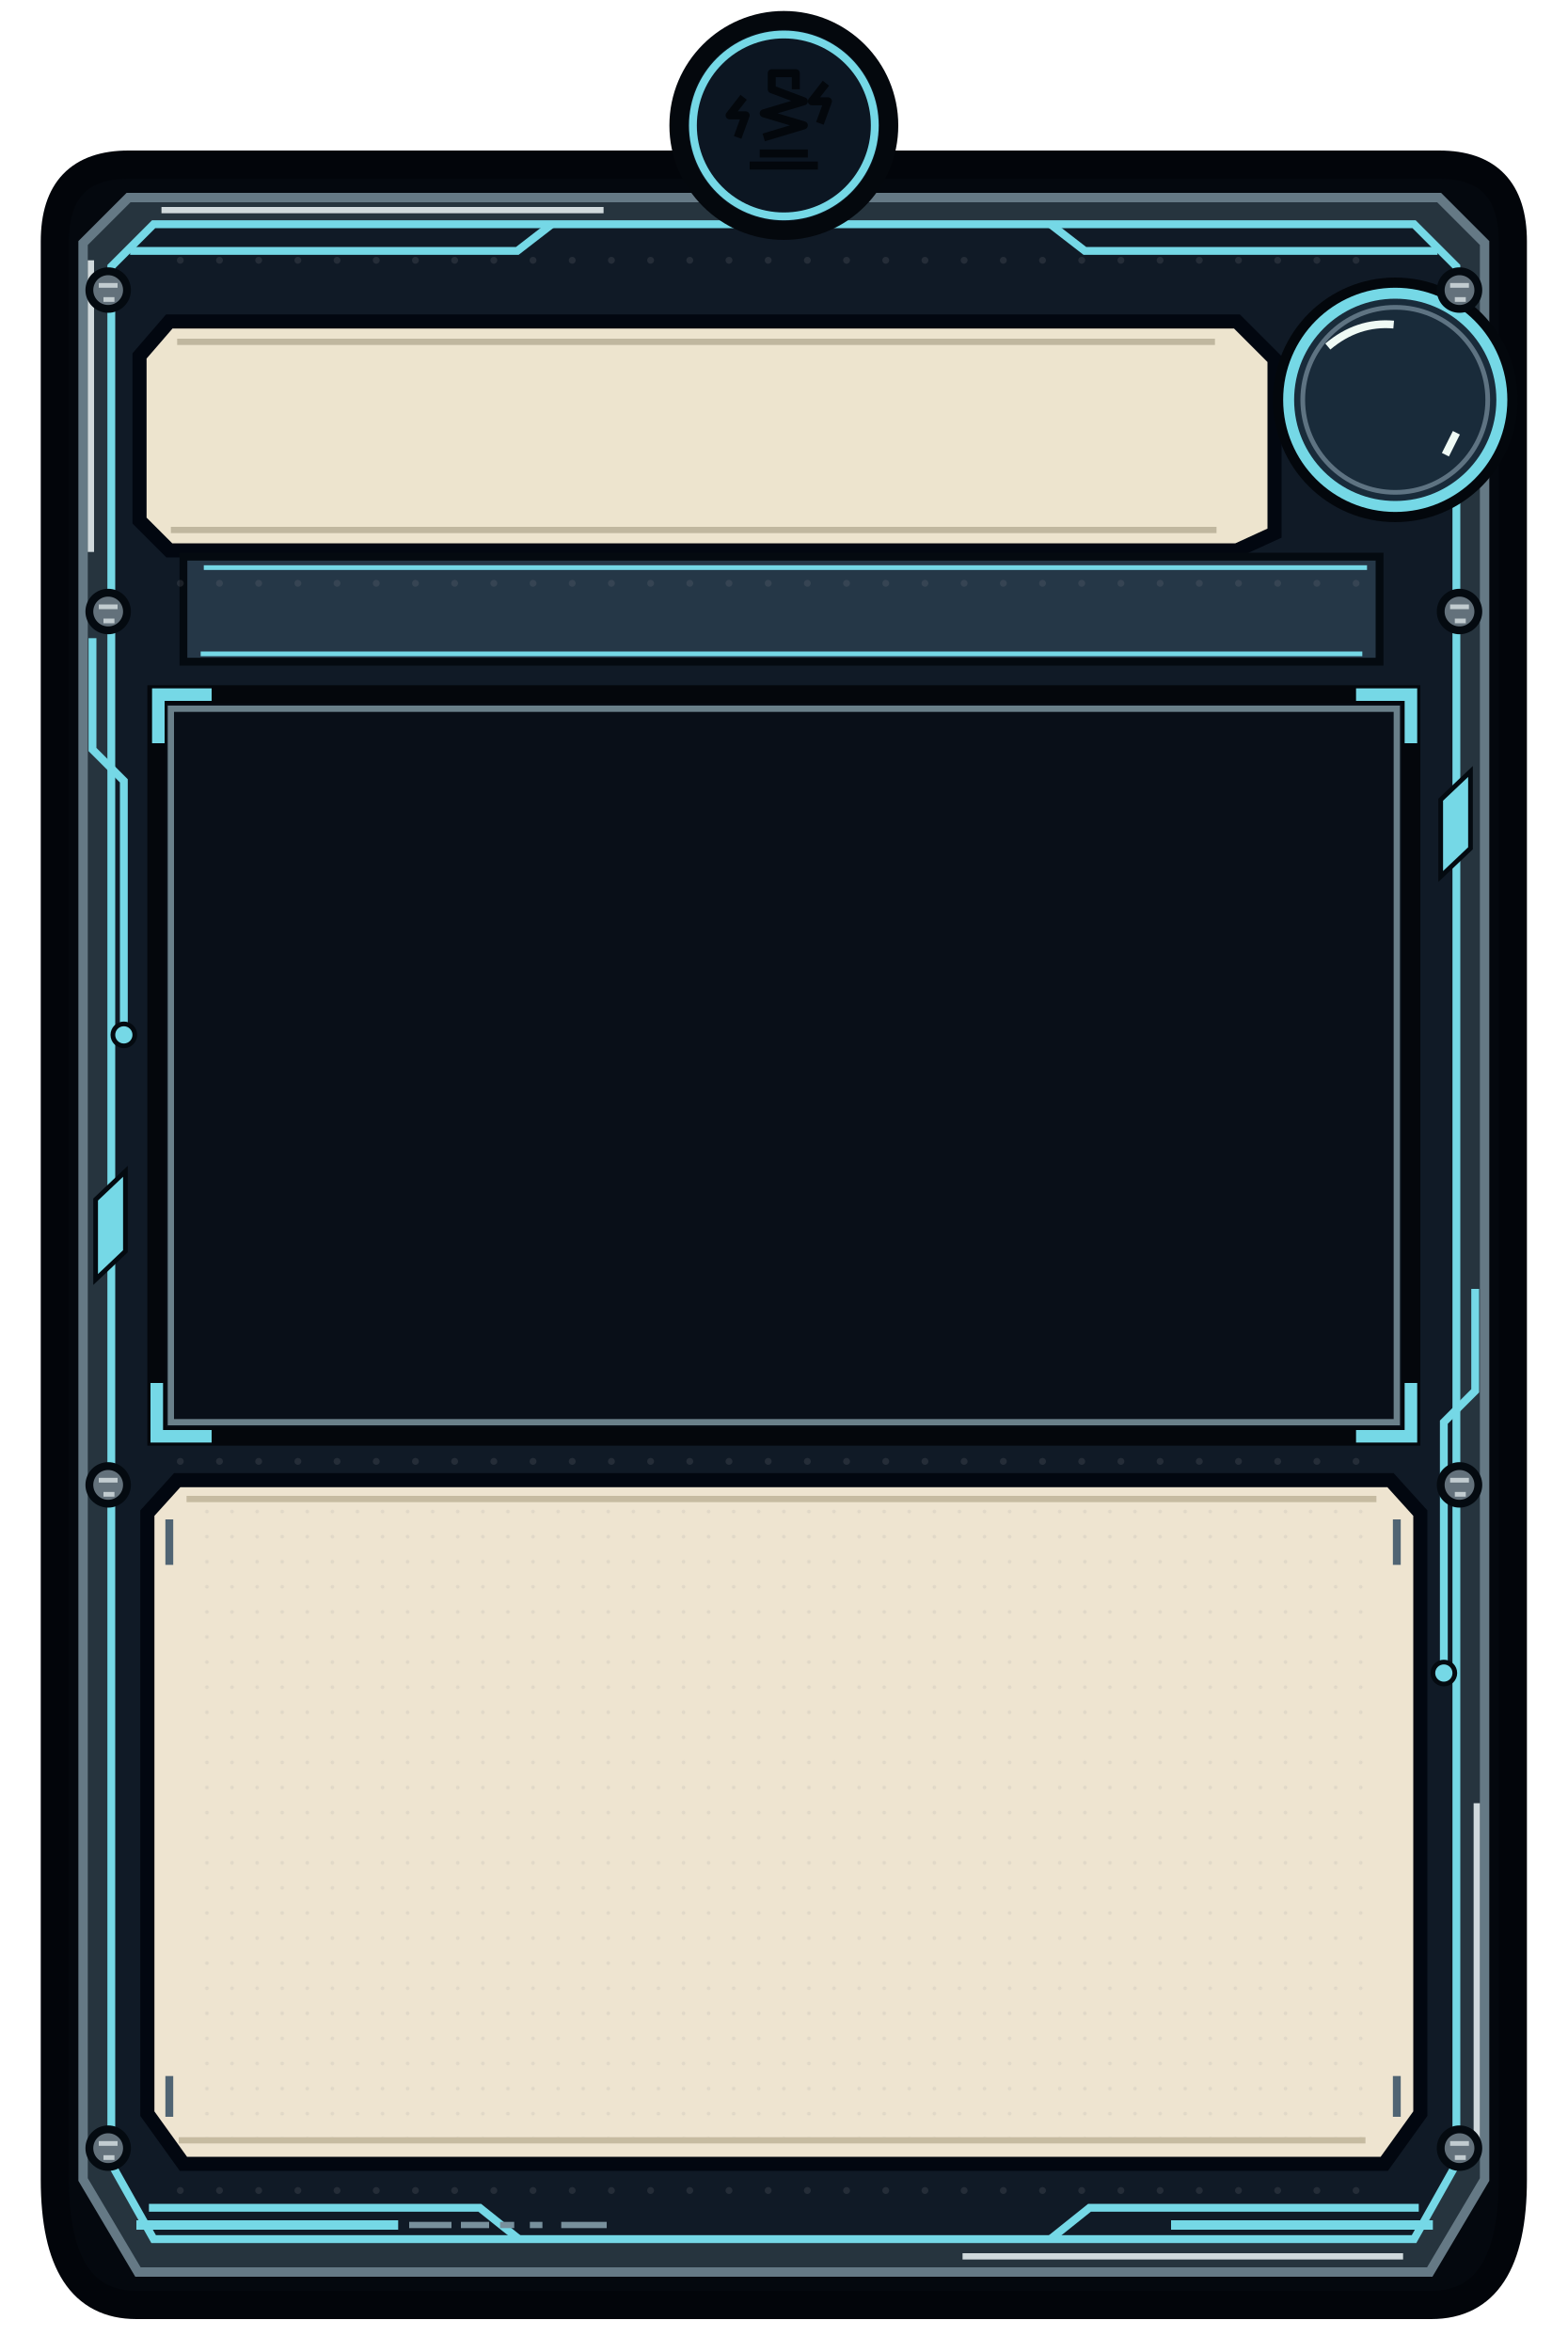
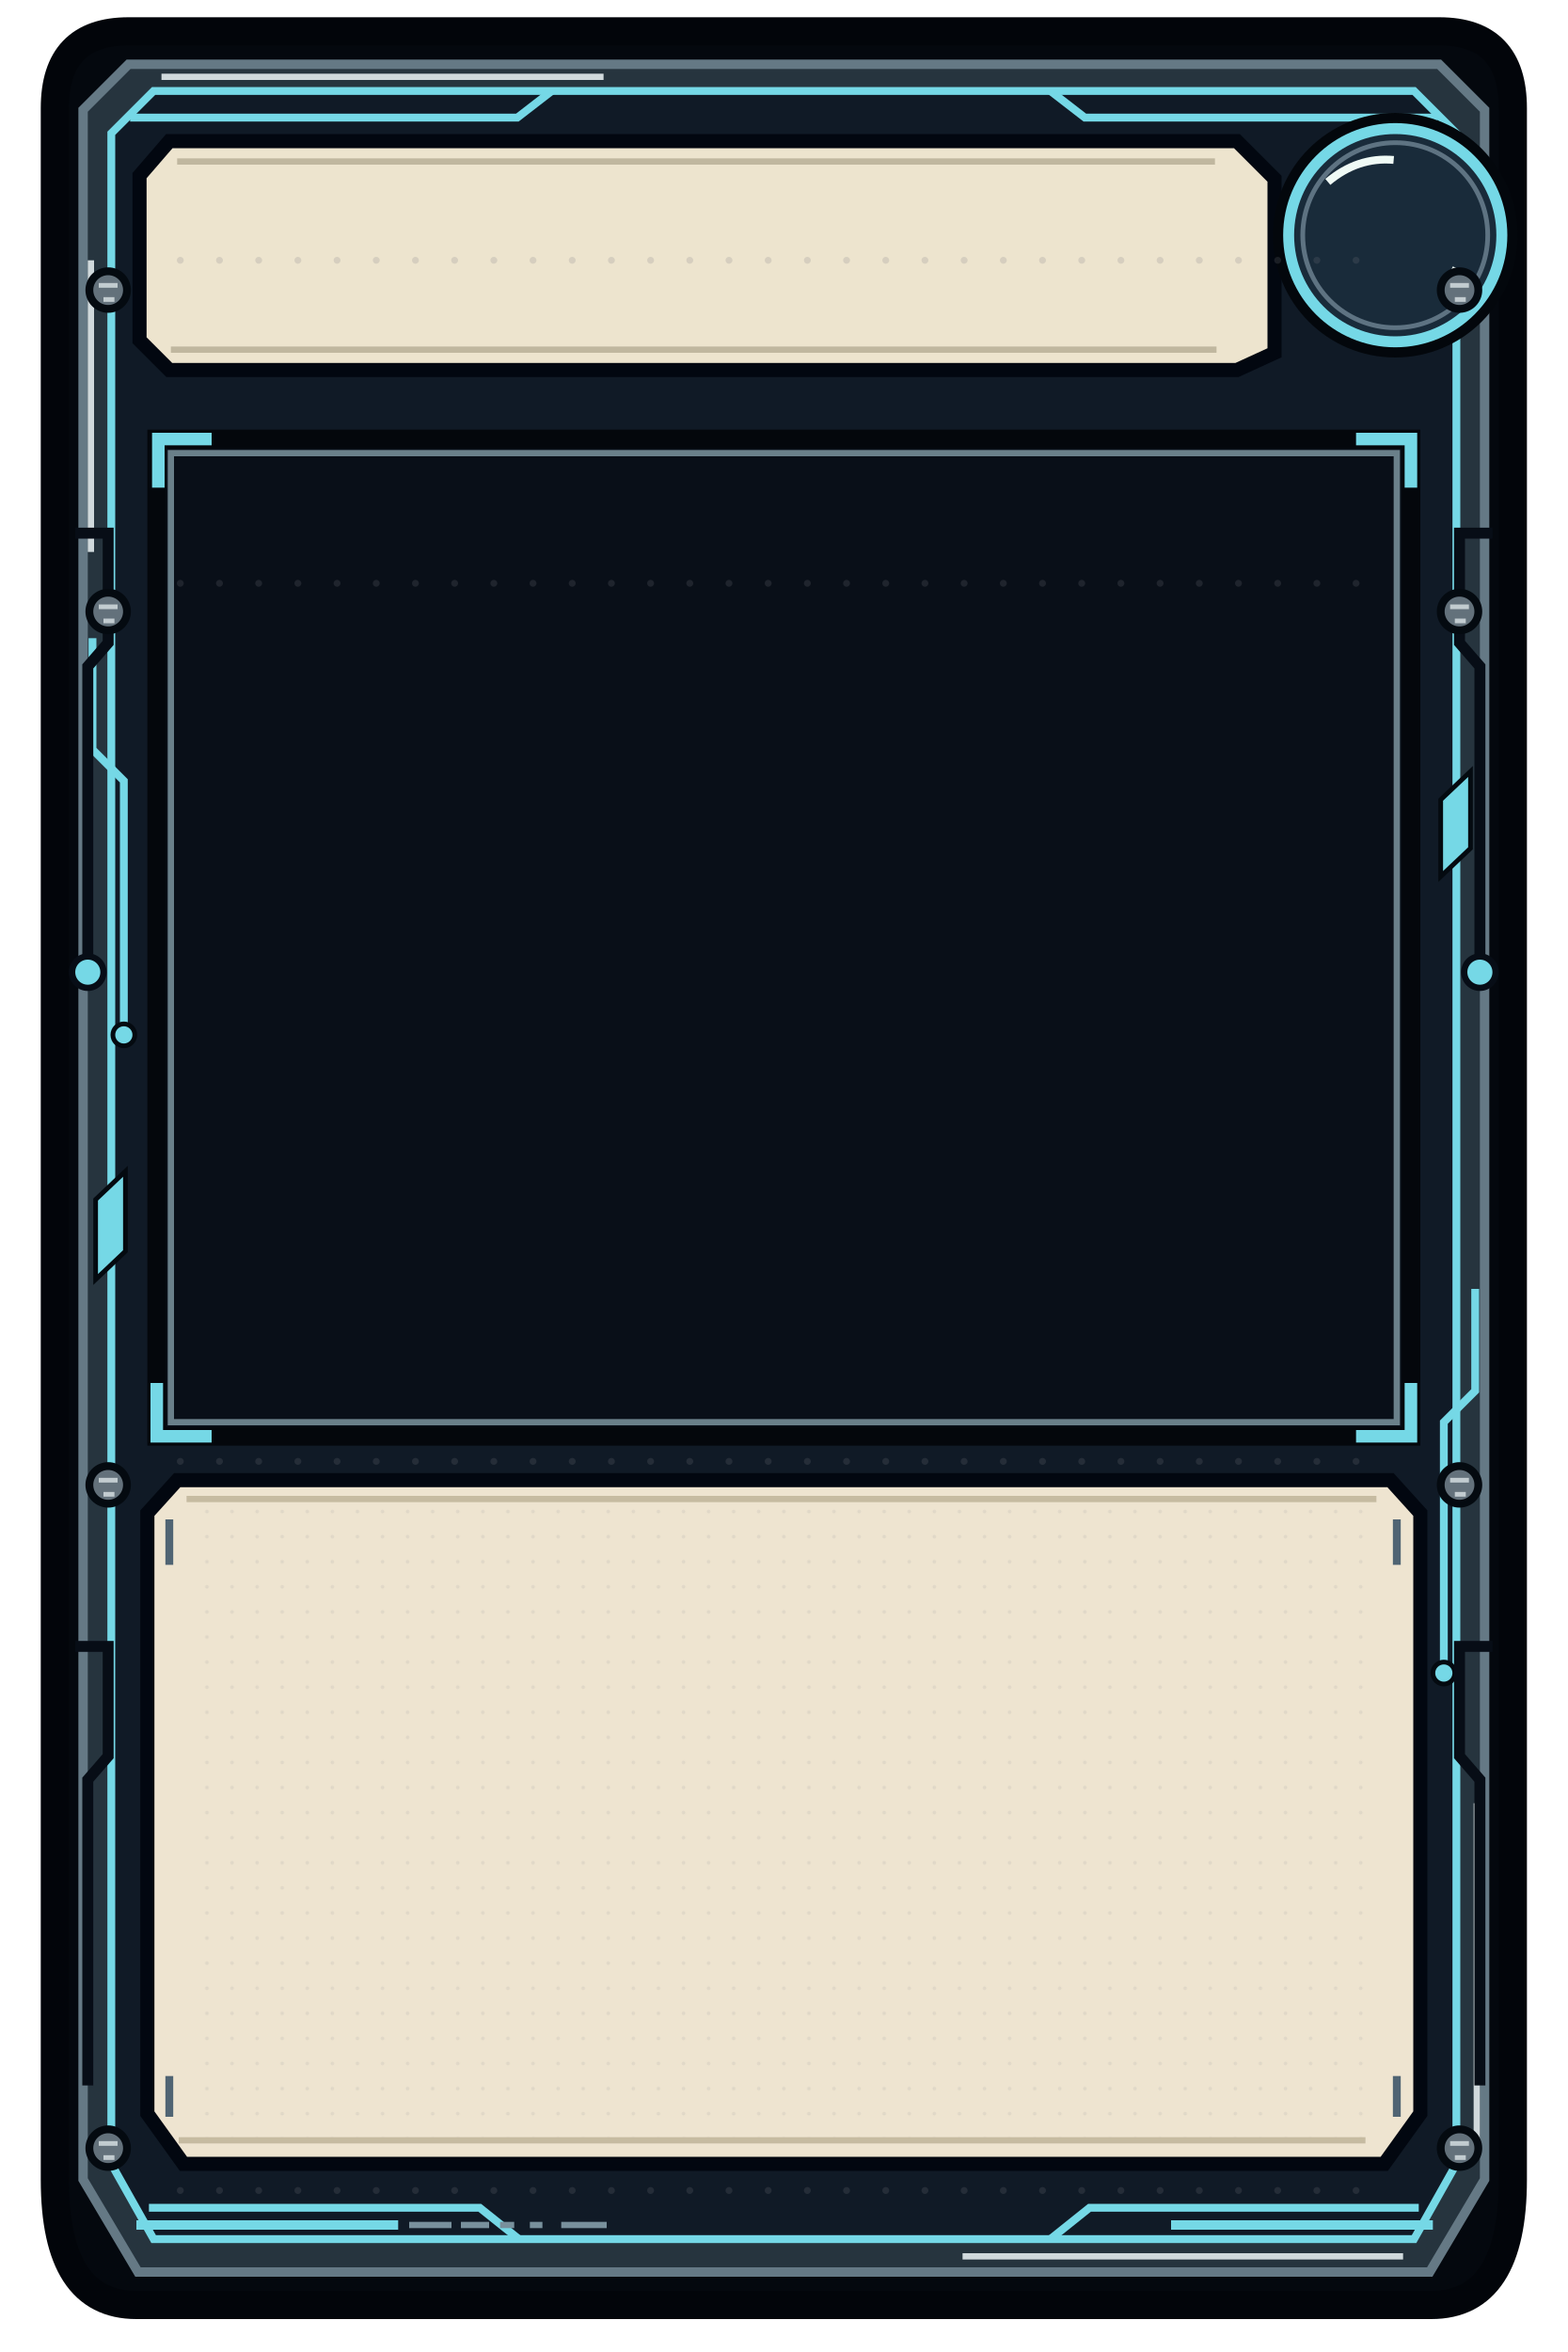
<svg xmlns="http://www.w3.org/2000/svg" width="1000" height="1500" viewBox="0 0 1000 1500">
  <defs>
    <pattern id="print" width="16" height="16" patternUnits="userSpaceOnUse">
      <circle cx="4" cy="4" r="1.2" fill="#8b8990" opacity=".13" />
    </pattern>
  </defs>
-   <path d="M82 105H918Q965 105 965 154V1390Q965 1470 913 1470H87Q35 1470 35 1390V154Q35 105 82 105Z" fill="#04080e" stroke="#02050a" stroke-width="18" />
-   <path d="M82 126H918L947 155V1390L912 1449H88L53 1390V155Z" fill="#26343e" stroke="#657985" stroke-width="6" />
-   <path d="M98 143H902L929 170V1380L902 1428H98L71 1380V170Z" fill="#101a26" stroke="#75d8e6" stroke-width="5" />
-   <path d="M83 160H330L352 143M670 143L692 160H917M59 407V478L79 498V660M941 822V887L921 907V1067M95 1408H306L331 1428M670 1428L695 1408H905" fill="none" stroke="#75d8e6" stroke-width="5" />
-   <path d="M58 166V352M942 1150V1370M103 134H385M614 1439H895" stroke="#d0d9dc" stroke-width="4" />
+   <path d="M82 20H918Q965 20 965 69V1390Q965 1470 913 1470H87Q35 1470 35 1390V69Q35 20 82 20Z" fill="#04080e" stroke="#02050a" stroke-width="18" />
+   <path d="M82 41H918L947 70V1390L912 1449H88L53 1390V70Z" fill="#26343e" stroke="#657985" stroke-width="6" />
+   <path d="M98 58H902L929 85V1380L902 1428H98L71 1380V85Z" fill="#101a26" stroke="#75d8e6" stroke-width="5" />
+   <path d="M83 75H330L352 58M670 58L692 75H917M59 407V478L79 498V660M941 822V887L921 907V1067M95 1408H306L331 1428M670 1428L695 1408H905" fill="none" stroke="#75d8e6" stroke-width="5" />
+   <path d="M58 166V352M942 1150V1370M103 49H385M614 1439H895" stroke="#d0d9dc" stroke-width="4" />
  <g fill="#75d8e6" stroke="#040a10" stroke-width="3">
    <circle cx="79" cy="660" r="7" />
    <circle cx="921" cy="1067" r="7" />
    <path d="M61 765L80 747V798L61 816ZM938 492L919 510V559L938 541Z" />
  </g>
-   <path d="M108 205H789L813 229V340L789 351H108L89 332V227Z" fill="#ede4ce" stroke="#020710" stroke-width="9" />
-   <path d="M113 218H775M109 338H776" stroke="#c0b79f" stroke-width="4" />
-   <path d="M117 355H880V422H117Z" fill="#253747" stroke="#040a10" stroke-width="5" />
-   <path d="M130 362H872M128 417H869" stroke="#75d8e6" stroke-width="3" />
-   <circle cx="500" cy="80" r="67" fill="#0c1622" stroke="#04080d" stroke-width="12" />
-   <circle cx="500" cy="80" r="58" fill="none" stroke="#75d8e6" stroke-width="5" />
-   <g transform="translate(459 39) scale(1.28)" fill="#75d8e6" stroke="#03070c" stroke-width="4" stroke-linejoin="round">
-     <path d="M15 52H49M20 46H44M22 38L42 32L22 26L42 20L26 14V6H38V14" fill="none" />
-     <path d="M12 18L5 27H13L9 38M53 11L46 20H54L50 31" fill="none" />
-   </g>
-   <circle cx="890" cy="255" r="78" fill="#03070c" />
-   <circle cx="890" cy="255" r="68" fill="#192b3a" stroke="#75d8e6" stroke-width="7" />
-   <circle cx="890" cy="255" r="59" fill="none" stroke="#5e7382" stroke-width="3" />
-   <path d="M847 221Q866 205 889 207M929 276L922 290" stroke="#effaf5" stroke-width="5" fill="none" />
-   <path d="M100 443H900V916H100Z" fill="#090f18" stroke="#04070c" stroke-width="12" />
-   <path d="M109 452H891V907H109Z" fill="none" stroke="#6a808a" stroke-width="4" />
-   <path d="M101 474V443H135M865 443H900V474M100 882V916H135M865 916H900V882" fill="none" stroke="#75d8e6" stroke-width="8" />
+   <path d="M108 90H789L813 114V225L789 236H108L89 217V112Z" fill="#ede4ce" stroke="#020710" stroke-width="9" />
+   <path d="M113 103H775M109 223H776" stroke="#c0b79f" stroke-width="4" />
+   <circle cx="890" cy="150" r="78" fill="#03070c" />
+   <circle cx="890" cy="150" r="68" fill="#192b3a" stroke="#75d8e6" stroke-width="7" />
+   <circle cx="890" cy="150" r="59" fill="none" stroke="#5e7382" stroke-width="3" />
+   <path d="M847 116Q866 100 889 102M929 171L922 185" stroke="#effaf5" stroke-width="5" fill="none" />
+   <path d="M100 280H900V916H100Z" fill="#090f18" stroke="#04070c" stroke-width="12" />
+   <path d="M109 289H891V907H109Z" fill="none" stroke="#6a808a" stroke-width="4" />
+   <path d="M101 311V280H135M865 280H900V311M100 882V916H135M865 916H900V882" fill="none" stroke="#75d8e6" stroke-width="8" />
  <path d="M113 944H887L906 965V1348L883 1380H117L94 1348V965Z" fill="#eee4d0" stroke="#020710" stroke-width="9" />
  <path d="M118 952H876V1371H118Z" fill="url(#print)" />
  <path d="M119 956H878M114 1365H871" stroke="#c6bba1" stroke-width="4" />
  <path d="M108 969V998M891 969V998M108 1324V1350M891 1324V1350" stroke="#506473" stroke-width="5" />
  <path d="M87 1419H254M747 1419H914" stroke="#75d8e6" stroke-width="6" />
  <path d="M261 1419H288M294 1419H312M319 1419H328M338 1419H346M358 1419H387" stroke="#78909c" stroke-width="4" />
+   <g fill="#75d8e6" stroke="#070d16" stroke-width="4">
+     <path d="M48 340H69V410L56 425V620M952 340H931V410L944 425V620M48 1050H69V1120L56 1135V1330M952 1050H931V1120L944 1135V1330" fill="none" stroke-width="7" />
+     <circle cx="56" cy="620" r="10" />
+     <circle cx="944" cy="620" r="10" />
+   </g>
  <g transform="translate(69 185)">
    <circle r="12" fill="#63717b" stroke="#040a10" stroke-width="5" />
    <path d="M-6 -3H6M-3 6H4" stroke="#c2ccd0" stroke-width="3" />
  </g>
  <g transform="translate(69 390)">
    <circle r="12" fill="#63717b" stroke="#040a10" stroke-width="5" />
    <path d="M-6 -3H6M-3 6H4" stroke="#c2ccd0" stroke-width="3" />
  </g>
  <g transform="translate(69 947)">
    <circle r="12" fill="#63717b" stroke="#040a10" stroke-width="5" />
    <path d="M-6 -3H6M-3 6H4" stroke="#c2ccd0" stroke-width="3" />
  </g>
  <g transform="translate(69 1370)">
    <circle r="12" fill="#63717b" stroke="#040a10" stroke-width="5" />
    <path d="M-6 -3H6M-3 6H4" stroke="#c2ccd0" stroke-width="3" />
  </g>
  <g transform="translate(931 185)">
    <circle r="12" fill="#63717b" stroke="#040a10" stroke-width="5" />
    <path d="M-6 -3H6M-3 6H4" stroke="#c2ccd0" stroke-width="3" />
  </g>
  <g transform="translate(931 390)">
    <circle r="12" fill="#63717b" stroke="#040a10" stroke-width="5" />
    <path d="M-6 -3H6M-3 6H4" stroke="#c2ccd0" stroke-width="3" />
  </g>
  <g transform="translate(931 947)">
    <circle r="12" fill="#63717b" stroke="#040a10" stroke-width="5" />
    <path d="M-6 -3H6M-3 6H4" stroke="#c2ccd0" stroke-width="3" />
  </g>
  <g transform="translate(931 1370)">
    <circle r="12" fill="#63717b" stroke="#040a10" stroke-width="5" />
    <path d="M-6 -3H6M-3 6H4" stroke="#c2ccd0" stroke-width="3" />
  </g>
  <circle cx="115" cy="166" r="2.2" fill="#777a80" opacity=".2" />
  <circle cx="115" cy="372" r="2.2" fill="#777a80" opacity=".2" />
  <circle cx="115" cy="932" r="2.2" fill="#777a80" opacity=".2" />
  <circle cx="115" cy="1397" r="2.2" fill="#777a80" opacity=".2" />
  <circle cx="140" cy="166" r="2.2" fill="#777a80" opacity=".2" />
  <circle cx="140" cy="372" r="2.2" fill="#777a80" opacity=".2" />
  <circle cx="140" cy="932" r="2.2" fill="#777a80" opacity=".2" />
  <circle cx="140" cy="1397" r="2.2" fill="#777a80" opacity=".2" />
  <circle cx="165" cy="166" r="2.2" fill="#777a80" opacity=".2" />
  <circle cx="165" cy="372" r="2.2" fill="#777a80" opacity=".2" />
  <circle cx="165" cy="932" r="2.2" fill="#777a80" opacity=".2" />
  <circle cx="165" cy="1397" r="2.2" fill="#777a80" opacity=".2" />
  <circle cx="190" cy="166" r="2.2" fill="#777a80" opacity=".2" />
  <circle cx="190" cy="372" r="2.2" fill="#777a80" opacity=".2" />
  <circle cx="190" cy="932" r="2.2" fill="#777a80" opacity=".2" />
  <circle cx="190" cy="1397" r="2.2" fill="#777a80" opacity=".2" />
  <circle cx="215" cy="166" r="2.2" fill="#777a80" opacity=".2" />
  <circle cx="215" cy="372" r="2.2" fill="#777a80" opacity=".2" />
  <circle cx="215" cy="932" r="2.2" fill="#777a80" opacity=".2" />
  <circle cx="215" cy="1397" r="2.2" fill="#777a80" opacity=".2" />
  <circle cx="240" cy="166" r="2.2" fill="#777a80" opacity=".2" />
  <circle cx="240" cy="372" r="2.2" fill="#777a80" opacity=".2" />
  <circle cx="240" cy="932" r="2.2" fill="#777a80" opacity=".2" />
  <circle cx="240" cy="1397" r="2.2" fill="#777a80" opacity=".2" />
  <circle cx="265" cy="166" r="2.2" fill="#777a80" opacity=".2" />
  <circle cx="265" cy="372" r="2.2" fill="#777a80" opacity=".2" />
  <circle cx="265" cy="932" r="2.2" fill="#777a80" opacity=".2" />
  <circle cx="265" cy="1397" r="2.2" fill="#777a80" opacity=".2" />
  <circle cx="290" cy="166" r="2.2" fill="#777a80" opacity=".2" />
  <circle cx="290" cy="372" r="2.2" fill="#777a80" opacity=".2" />
  <circle cx="290" cy="932" r="2.2" fill="#777a80" opacity=".2" />
  <circle cx="290" cy="1397" r="2.2" fill="#777a80" opacity=".2" />
  <circle cx="315" cy="166" r="2.2" fill="#777a80" opacity=".2" />
  <circle cx="315" cy="372" r="2.2" fill="#777a80" opacity=".2" />
  <circle cx="315" cy="932" r="2.2" fill="#777a80" opacity=".2" />
  <circle cx="315" cy="1397" r="2.2" fill="#777a80" opacity=".2" />
  <circle cx="340" cy="166" r="2.2" fill="#777a80" opacity=".2" />
  <circle cx="340" cy="372" r="2.2" fill="#777a80" opacity=".2" />
  <circle cx="340" cy="932" r="2.2" fill="#777a80" opacity=".2" />
  <circle cx="340" cy="1397" r="2.2" fill="#777a80" opacity=".2" />
  <circle cx="365" cy="166" r="2.2" fill="#777a80" opacity=".2" />
  <circle cx="365" cy="372" r="2.2" fill="#777a80" opacity=".2" />
  <circle cx="365" cy="932" r="2.2" fill="#777a80" opacity=".2" />
  <circle cx="365" cy="1397" r="2.2" fill="#777a80" opacity=".2" />
  <circle cx="390" cy="166" r="2.2" fill="#777a80" opacity=".2" />
  <circle cx="390" cy="372" r="2.2" fill="#777a80" opacity=".2" />
  <circle cx="390" cy="932" r="2.2" fill="#777a80" opacity=".2" />
  <circle cx="390" cy="1397" r="2.2" fill="#777a80" opacity=".2" />
  <circle cx="415" cy="166" r="2.2" fill="#777a80" opacity=".2" />
  <circle cx="415" cy="372" r="2.2" fill="#777a80" opacity=".2" />
  <circle cx="415" cy="932" r="2.2" fill="#777a80" opacity=".2" />
  <circle cx="415" cy="1397" r="2.2" fill="#777a80" opacity=".2" />
  <circle cx="440" cy="166" r="2.2" fill="#777a80" opacity=".2" />
  <circle cx="440" cy="372" r="2.2" fill="#777a80" opacity=".2" />
  <circle cx="440" cy="932" r="2.2" fill="#777a80" opacity=".2" />
  <circle cx="440" cy="1397" r="2.2" fill="#777a80" opacity=".2" />
  <circle cx="465" cy="166" r="2.2" fill="#777a80" opacity=".2" />
  <circle cx="465" cy="372" r="2.2" fill="#777a80" opacity=".2" />
  <circle cx="465" cy="932" r="2.2" fill="#777a80" opacity=".2" />
  <circle cx="465" cy="1397" r="2.2" fill="#777a80" opacity=".2" />
  <circle cx="490" cy="166" r="2.2" fill="#777a80" opacity=".2" />
  <circle cx="490" cy="372" r="2.2" fill="#777a80" opacity=".2" />
  <circle cx="490" cy="932" r="2.2" fill="#777a80" opacity=".2" />
  <circle cx="490" cy="1397" r="2.2" fill="#777a80" opacity=".2" />
  <circle cx="515" cy="166" r="2.2" fill="#777a80" opacity=".2" />
  <circle cx="515" cy="372" r="2.2" fill="#777a80" opacity=".2" />
  <circle cx="515" cy="932" r="2.2" fill="#777a80" opacity=".2" />
  <circle cx="515" cy="1397" r="2.2" fill="#777a80" opacity=".2" />
  <circle cx="540" cy="166" r="2.2" fill="#777a80" opacity=".2" />
  <circle cx="540" cy="372" r="2.2" fill="#777a80" opacity=".2" />
  <circle cx="540" cy="932" r="2.2" fill="#777a80" opacity=".2" />
  <circle cx="540" cy="1397" r="2.2" fill="#777a80" opacity=".2" />
  <circle cx="565" cy="166" r="2.2" fill="#777a80" opacity=".2" />
  <circle cx="565" cy="372" r="2.2" fill="#777a80" opacity=".2" />
  <circle cx="565" cy="932" r="2.2" fill="#777a80" opacity=".2" />
  <circle cx="565" cy="1397" r="2.2" fill="#777a80" opacity=".2" />
  <circle cx="590" cy="166" r="2.2" fill="#777a80" opacity=".2" />
  <circle cx="590" cy="372" r="2.2" fill="#777a80" opacity=".2" />
  <circle cx="590" cy="932" r="2.2" fill="#777a80" opacity=".2" />
  <circle cx="590" cy="1397" r="2.2" fill="#777a80" opacity=".2" />
  <circle cx="615" cy="166" r="2.2" fill="#777a80" opacity=".2" />
  <circle cx="615" cy="372" r="2.2" fill="#777a80" opacity=".2" />
  <circle cx="615" cy="932" r="2.2" fill="#777a80" opacity=".2" />
  <circle cx="615" cy="1397" r="2.2" fill="#777a80" opacity=".2" />
  <circle cx="640" cy="166" r="2.2" fill="#777a80" opacity=".2" />
  <circle cx="640" cy="372" r="2.2" fill="#777a80" opacity=".2" />
  <circle cx="640" cy="932" r="2.2" fill="#777a80" opacity=".2" />
  <circle cx="640" cy="1397" r="2.2" fill="#777a80" opacity=".2" />
  <circle cx="665" cy="166" r="2.2" fill="#777a80" opacity=".2" />
  <circle cx="665" cy="372" r="2.2" fill="#777a80" opacity=".2" />
  <circle cx="665" cy="932" r="2.2" fill="#777a80" opacity=".2" />
  <circle cx="665" cy="1397" r="2.2" fill="#777a80" opacity=".2" />
  <circle cx="690" cy="166" r="2.2" fill="#777a80" opacity=".2" />
  <circle cx="690" cy="372" r="2.2" fill="#777a80" opacity=".2" />
  <circle cx="690" cy="932" r="2.2" fill="#777a80" opacity=".2" />
  <circle cx="690" cy="1397" r="2.2" fill="#777a80" opacity=".2" />
  <circle cx="715" cy="166" r="2.2" fill="#777a80" opacity=".2" />
  <circle cx="715" cy="372" r="2.2" fill="#777a80" opacity=".2" />
  <circle cx="715" cy="932" r="2.2" fill="#777a80" opacity=".2" />
  <circle cx="715" cy="1397" r="2.2" fill="#777a80" opacity=".2" />
  <circle cx="740" cy="166" r="2.2" fill="#777a80" opacity=".2" />
  <circle cx="740" cy="372" r="2.2" fill="#777a80" opacity=".2" />
  <circle cx="740" cy="932" r="2.2" fill="#777a80" opacity=".2" />
  <circle cx="740" cy="1397" r="2.2" fill="#777a80" opacity=".2" />
  <circle cx="765" cy="166" r="2.2" fill="#777a80" opacity=".2" />
  <circle cx="765" cy="372" r="2.2" fill="#777a80" opacity=".2" />
  <circle cx="765" cy="932" r="2.2" fill="#777a80" opacity=".2" />
  <circle cx="765" cy="1397" r="2.2" fill="#777a80" opacity=".2" />
  <circle cx="790" cy="166" r="2.2" fill="#777a80" opacity=".2" />
  <circle cx="790" cy="372" r="2.2" fill="#777a80" opacity=".2" />
  <circle cx="790" cy="932" r="2.2" fill="#777a80" opacity=".2" />
  <circle cx="790" cy="1397" r="2.2" fill="#777a80" opacity=".2" />
  <circle cx="815" cy="166" r="2.2" fill="#777a80" opacity=".2" />
  <circle cx="815" cy="372" r="2.2" fill="#777a80" opacity=".2" />
  <circle cx="815" cy="932" r="2.2" fill="#777a80" opacity=".2" />
  <circle cx="815" cy="1397" r="2.2" fill="#777a80" opacity=".2" />
  <circle cx="840" cy="166" r="2.2" fill="#777a80" opacity=".2" />
  <circle cx="840" cy="372" r="2.2" fill="#777a80" opacity=".2" />
  <circle cx="840" cy="932" r="2.2" fill="#777a80" opacity=".2" />
  <circle cx="840" cy="1397" r="2.2" fill="#777a80" opacity=".2" />
  <circle cx="865" cy="166" r="2.2" fill="#777a80" opacity=".2" />
  <circle cx="865" cy="372" r="2.2" fill="#777a80" opacity=".2" />
  <circle cx="865" cy="932" r="2.2" fill="#777a80" opacity=".2" />
  <circle cx="865" cy="1397" r="2.2" fill="#777a80" opacity=".2" />
</svg>
